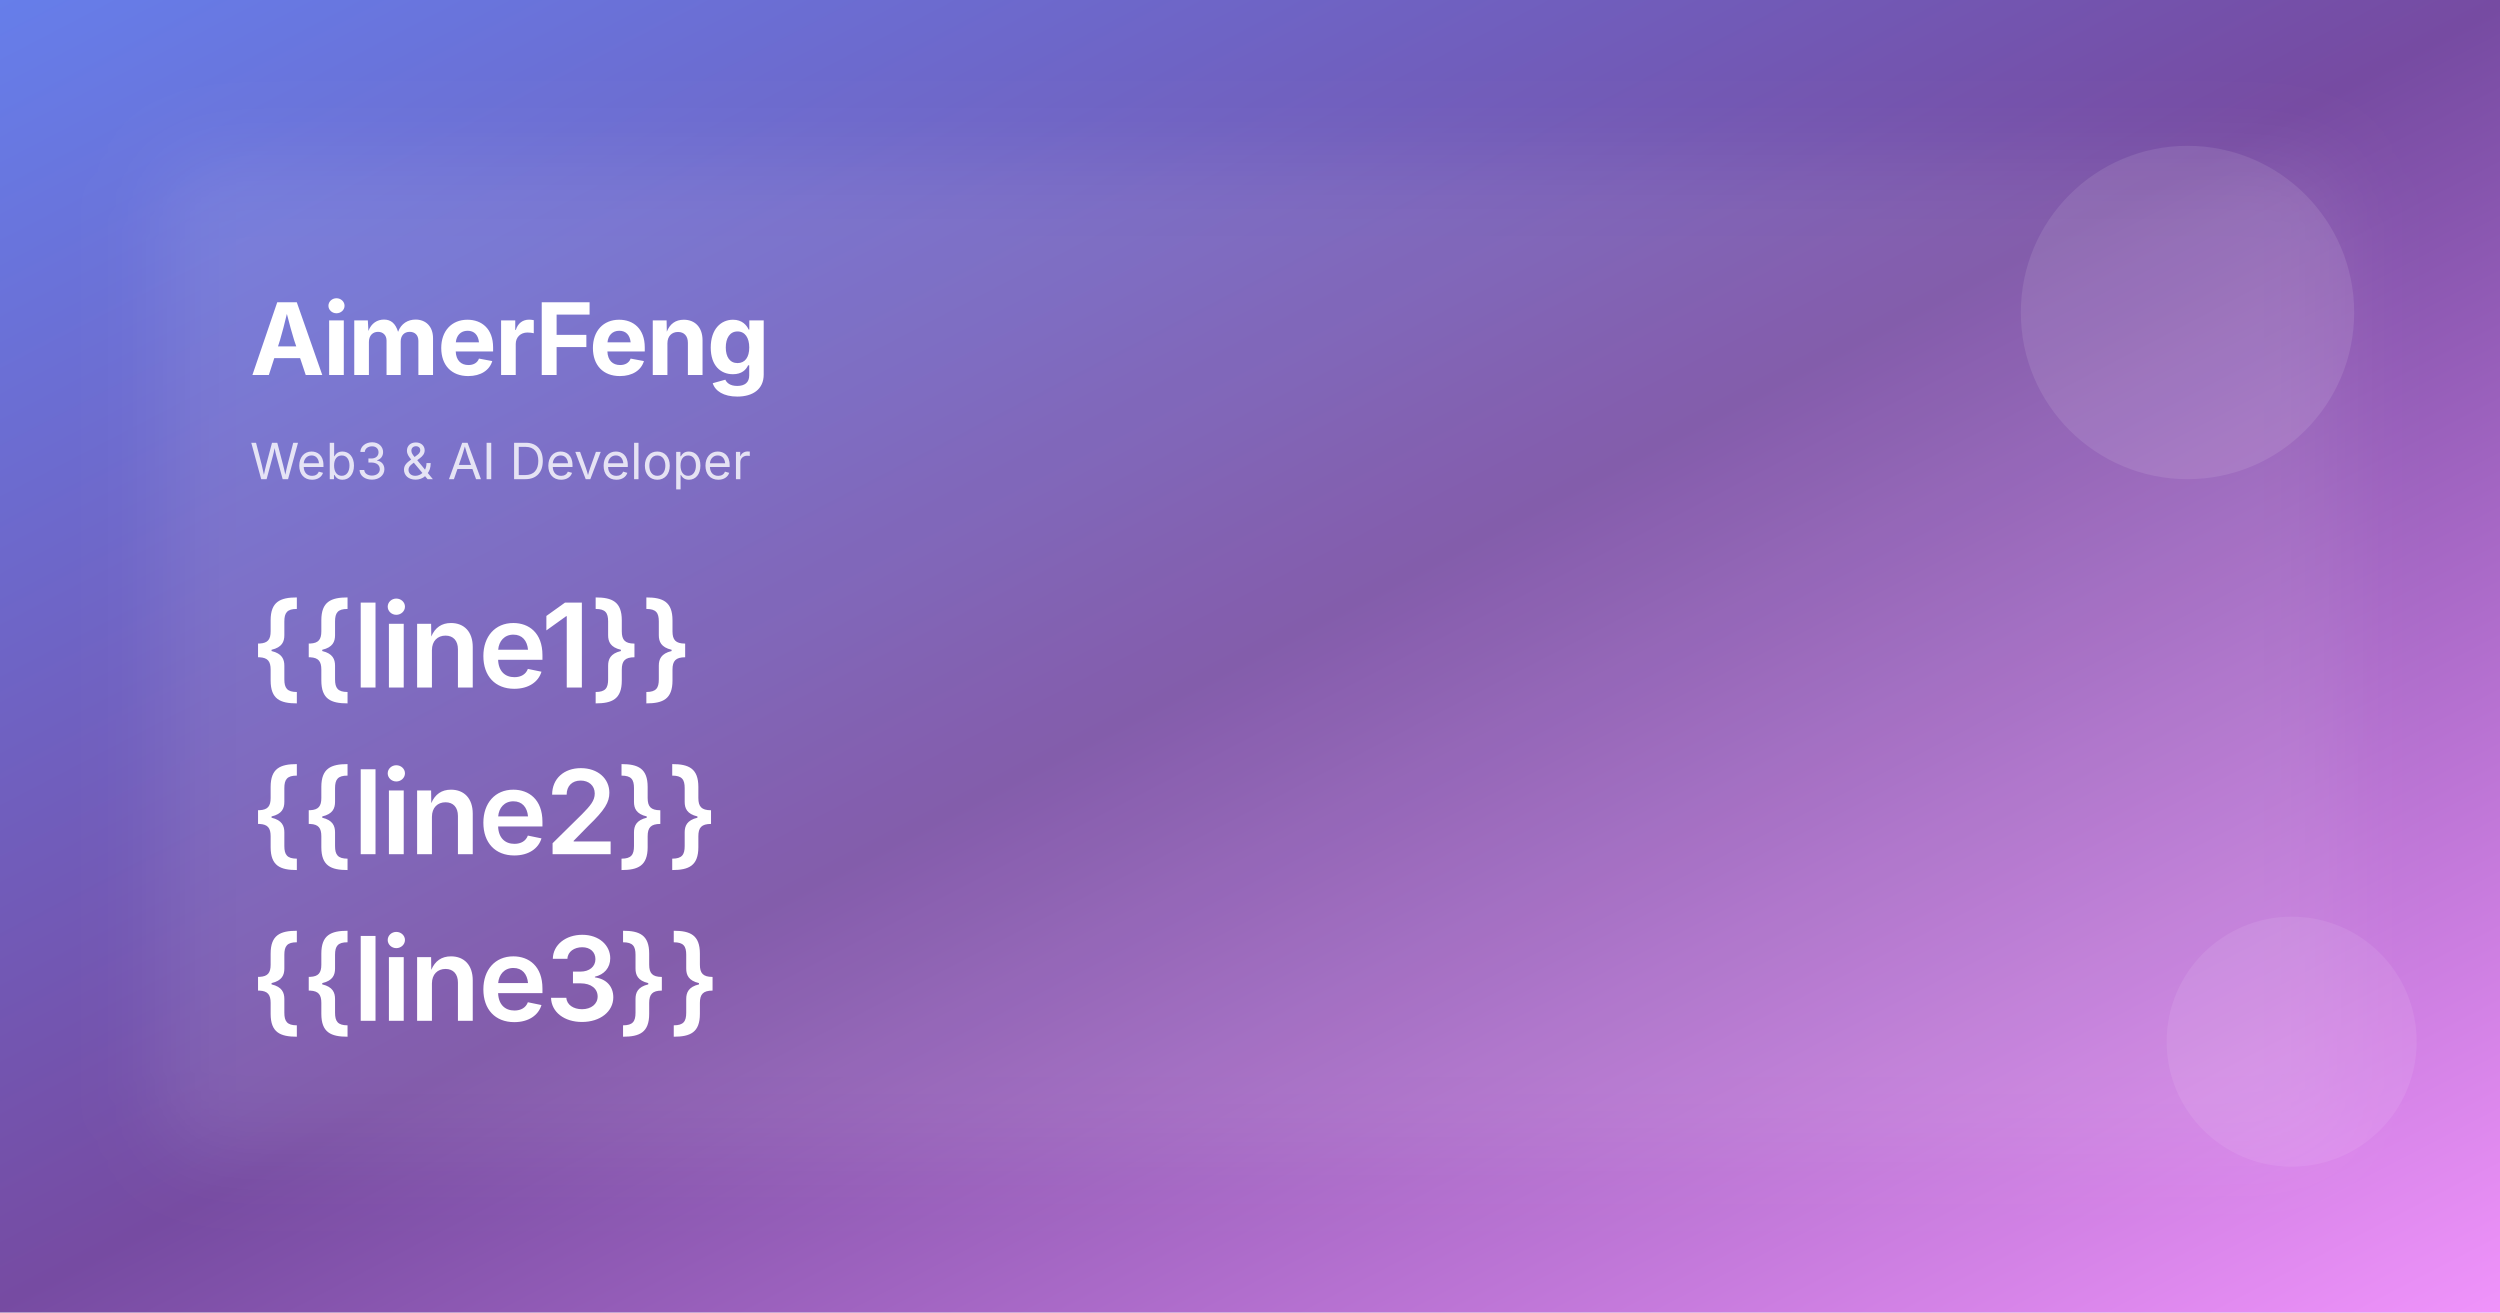
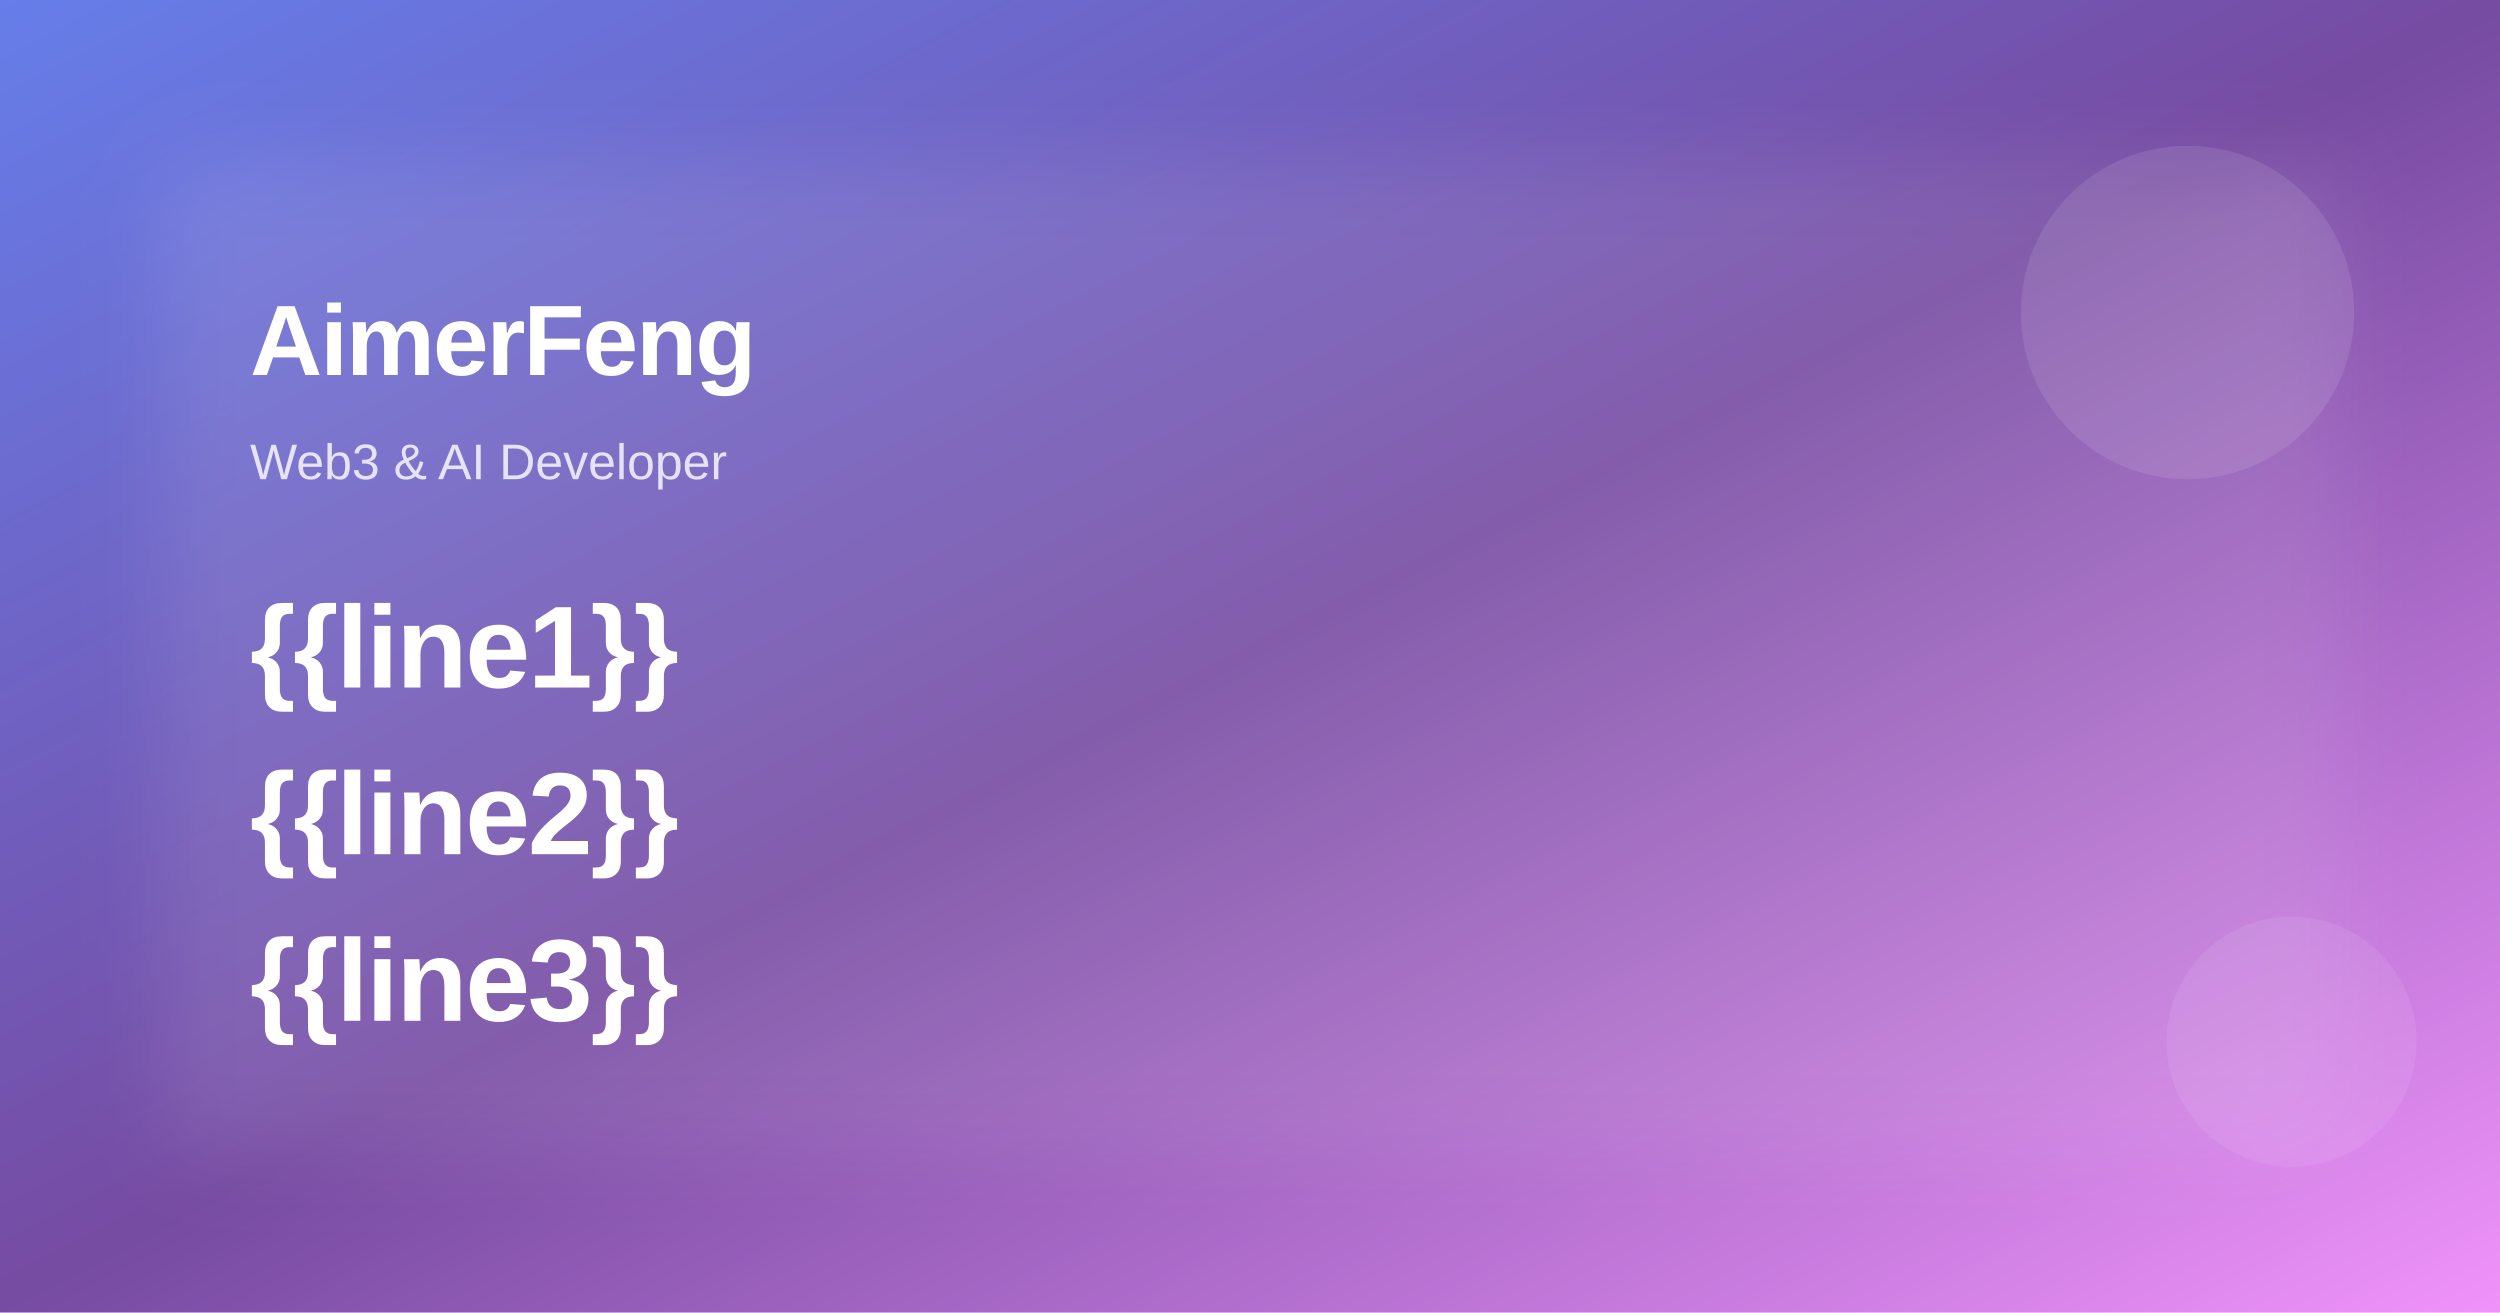
<svg xmlns="http://www.w3.org/2000/svg" width="1200" height="630" fill="none" viewBox="0 0 1200 630">
  <defs>
    <linearGradient id="bg-gradient" x1="0%" y1="0%" x2="100%" y2="100%">
      <stop offset="0%" style="stop-color:#667eea;stop-opacity:1" />
      <stop offset="50%" style="stop-color:#764ba2;stop-opacity:1" />
      <stop offset="100%" style="stop-color:#f093fb;stop-opacity:1" />
    </linearGradient>
    <filter id="blur">
      <feGaussianBlur in="SourceGraphic" stdDeviation="20" />
    </filter>
  </defs>
  <rect width="1200" height="630" fill="url(#bg-gradient)" />
  <rect x="80" y="80" width="1040" height="470" rx="20" fill="rgba(255, 255, 255, 0.1)" stroke="rgba(255, 255, 255, 0.2)" stroke-width="2" filter="url(#blur)" />
  <g>
-     <text x="120" y="180" fill="#ffffff" font-family="Inter, system-ui, sans-serif" font-size="48" font-weight="700" letter-spacing="-0.02em">
+     <text x="120" y="180" fill="#ffffff" font-family="Arial, sans-serif" font-size="48" font-weight="700" letter-spacing="-0.02em">
      AimerFeng
    </text>
-     <text x="120" y="230" fill="rgba(255, 255, 255, 0.8)" font-family="Inter, system-ui, sans-serif" font-size="24" font-weight="400">
+     <text x="120" y="230" fill="rgba(255, 255, 255, 0.8)" font-family="Arial, sans-serif" font-size="24" font-weight="400">
      Web3 &amp; AI Developer
    </text>
-     <text x="120" y="330" fill="#ffffff" font-family="Inter, system-ui, sans-serif" font-size="56" font-weight="600" letter-spacing="-0.02em">
+     <text x="120" y="330" fill="#ffffff" font-family="Arial, sans-serif" font-size="56" font-weight="600" letter-spacing="-0.02em">
      {{line1}}
    </text>
-     <text x="120" y="410" fill="#ffffff" font-family="Inter, system-ui, sans-serif" font-size="56" font-weight="600" letter-spacing="-0.02em">
+     <text x="120" y="410" fill="#ffffff" font-family="Arial, sans-serif" font-size="56" font-weight="600" letter-spacing="-0.02em">
      {{line2}}
    </text>
-     <text x="120" y="490" fill="#ffffff" font-family="Inter, system-ui, sans-serif" font-size="56" font-weight="600" letter-spacing="-0.02em">
+     <text x="120" y="490" fill="#ffffff" font-family="Arial, sans-serif" font-size="56" font-weight="600" letter-spacing="-0.02em">
      {{line3}}
    </text>
  </g>
  <circle cx="1050" cy="150" r="80" fill="rgba(255, 255, 255, 0.1)" />
  <circle cx="1100" cy="500" r="60" fill="rgba(255, 255, 255, 0.08)" />
</svg>
